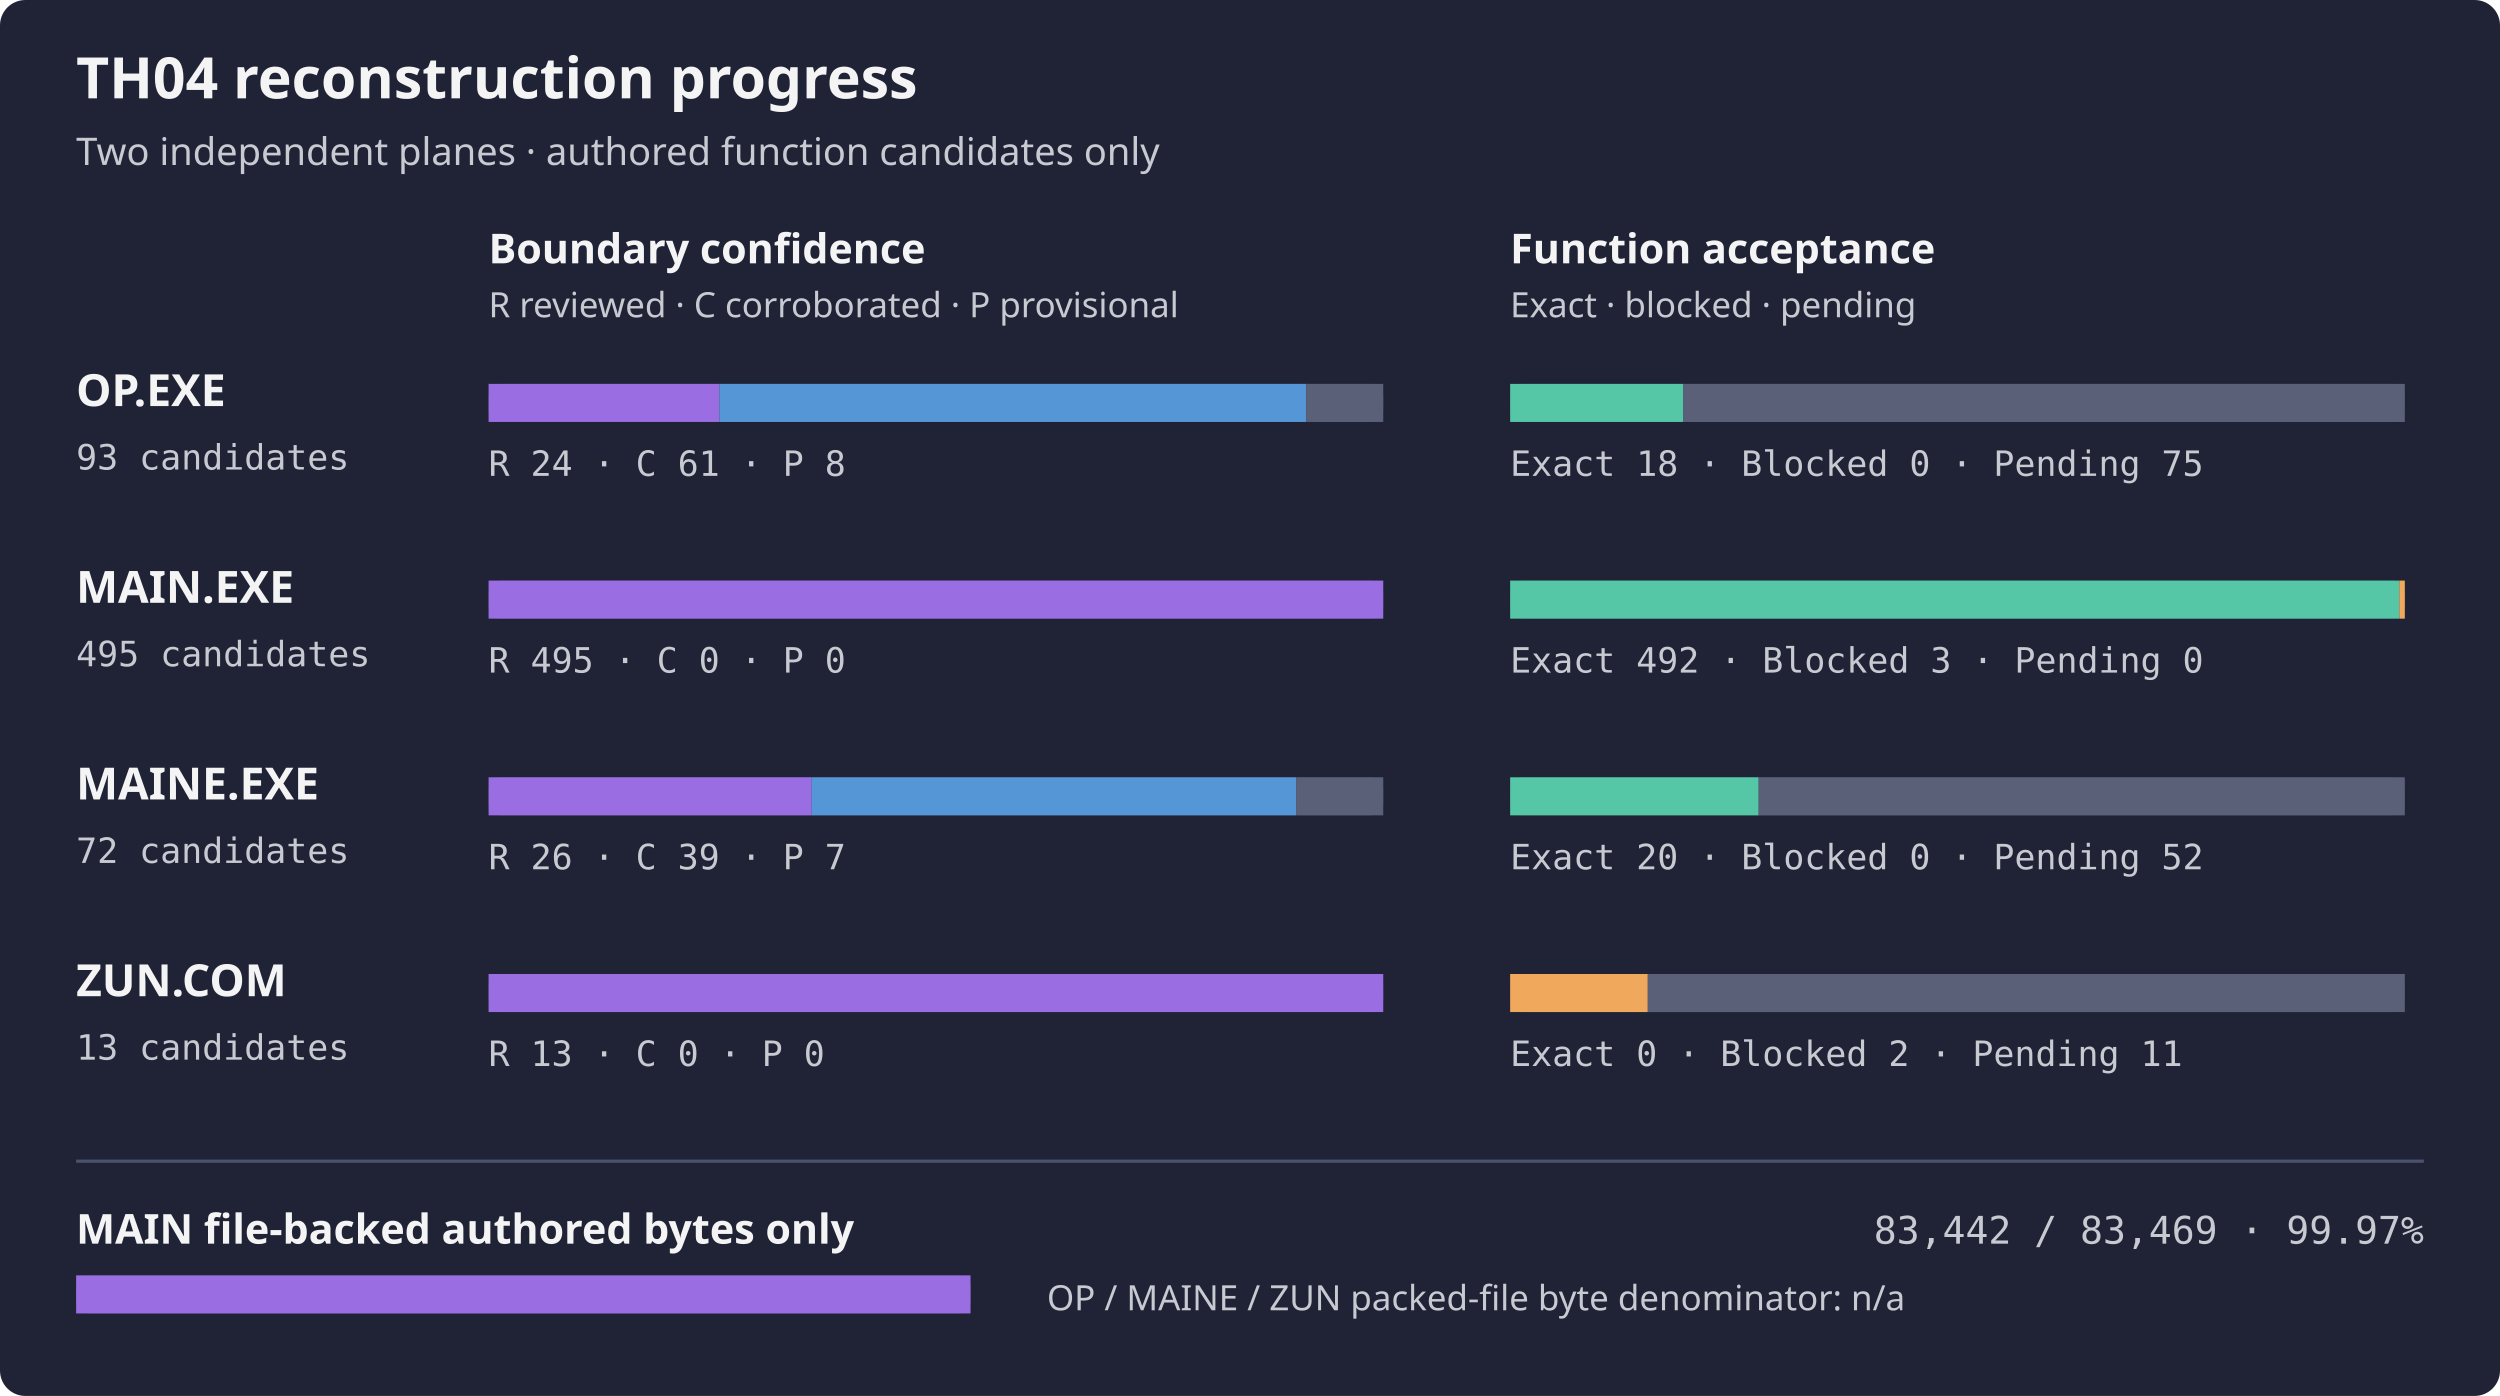
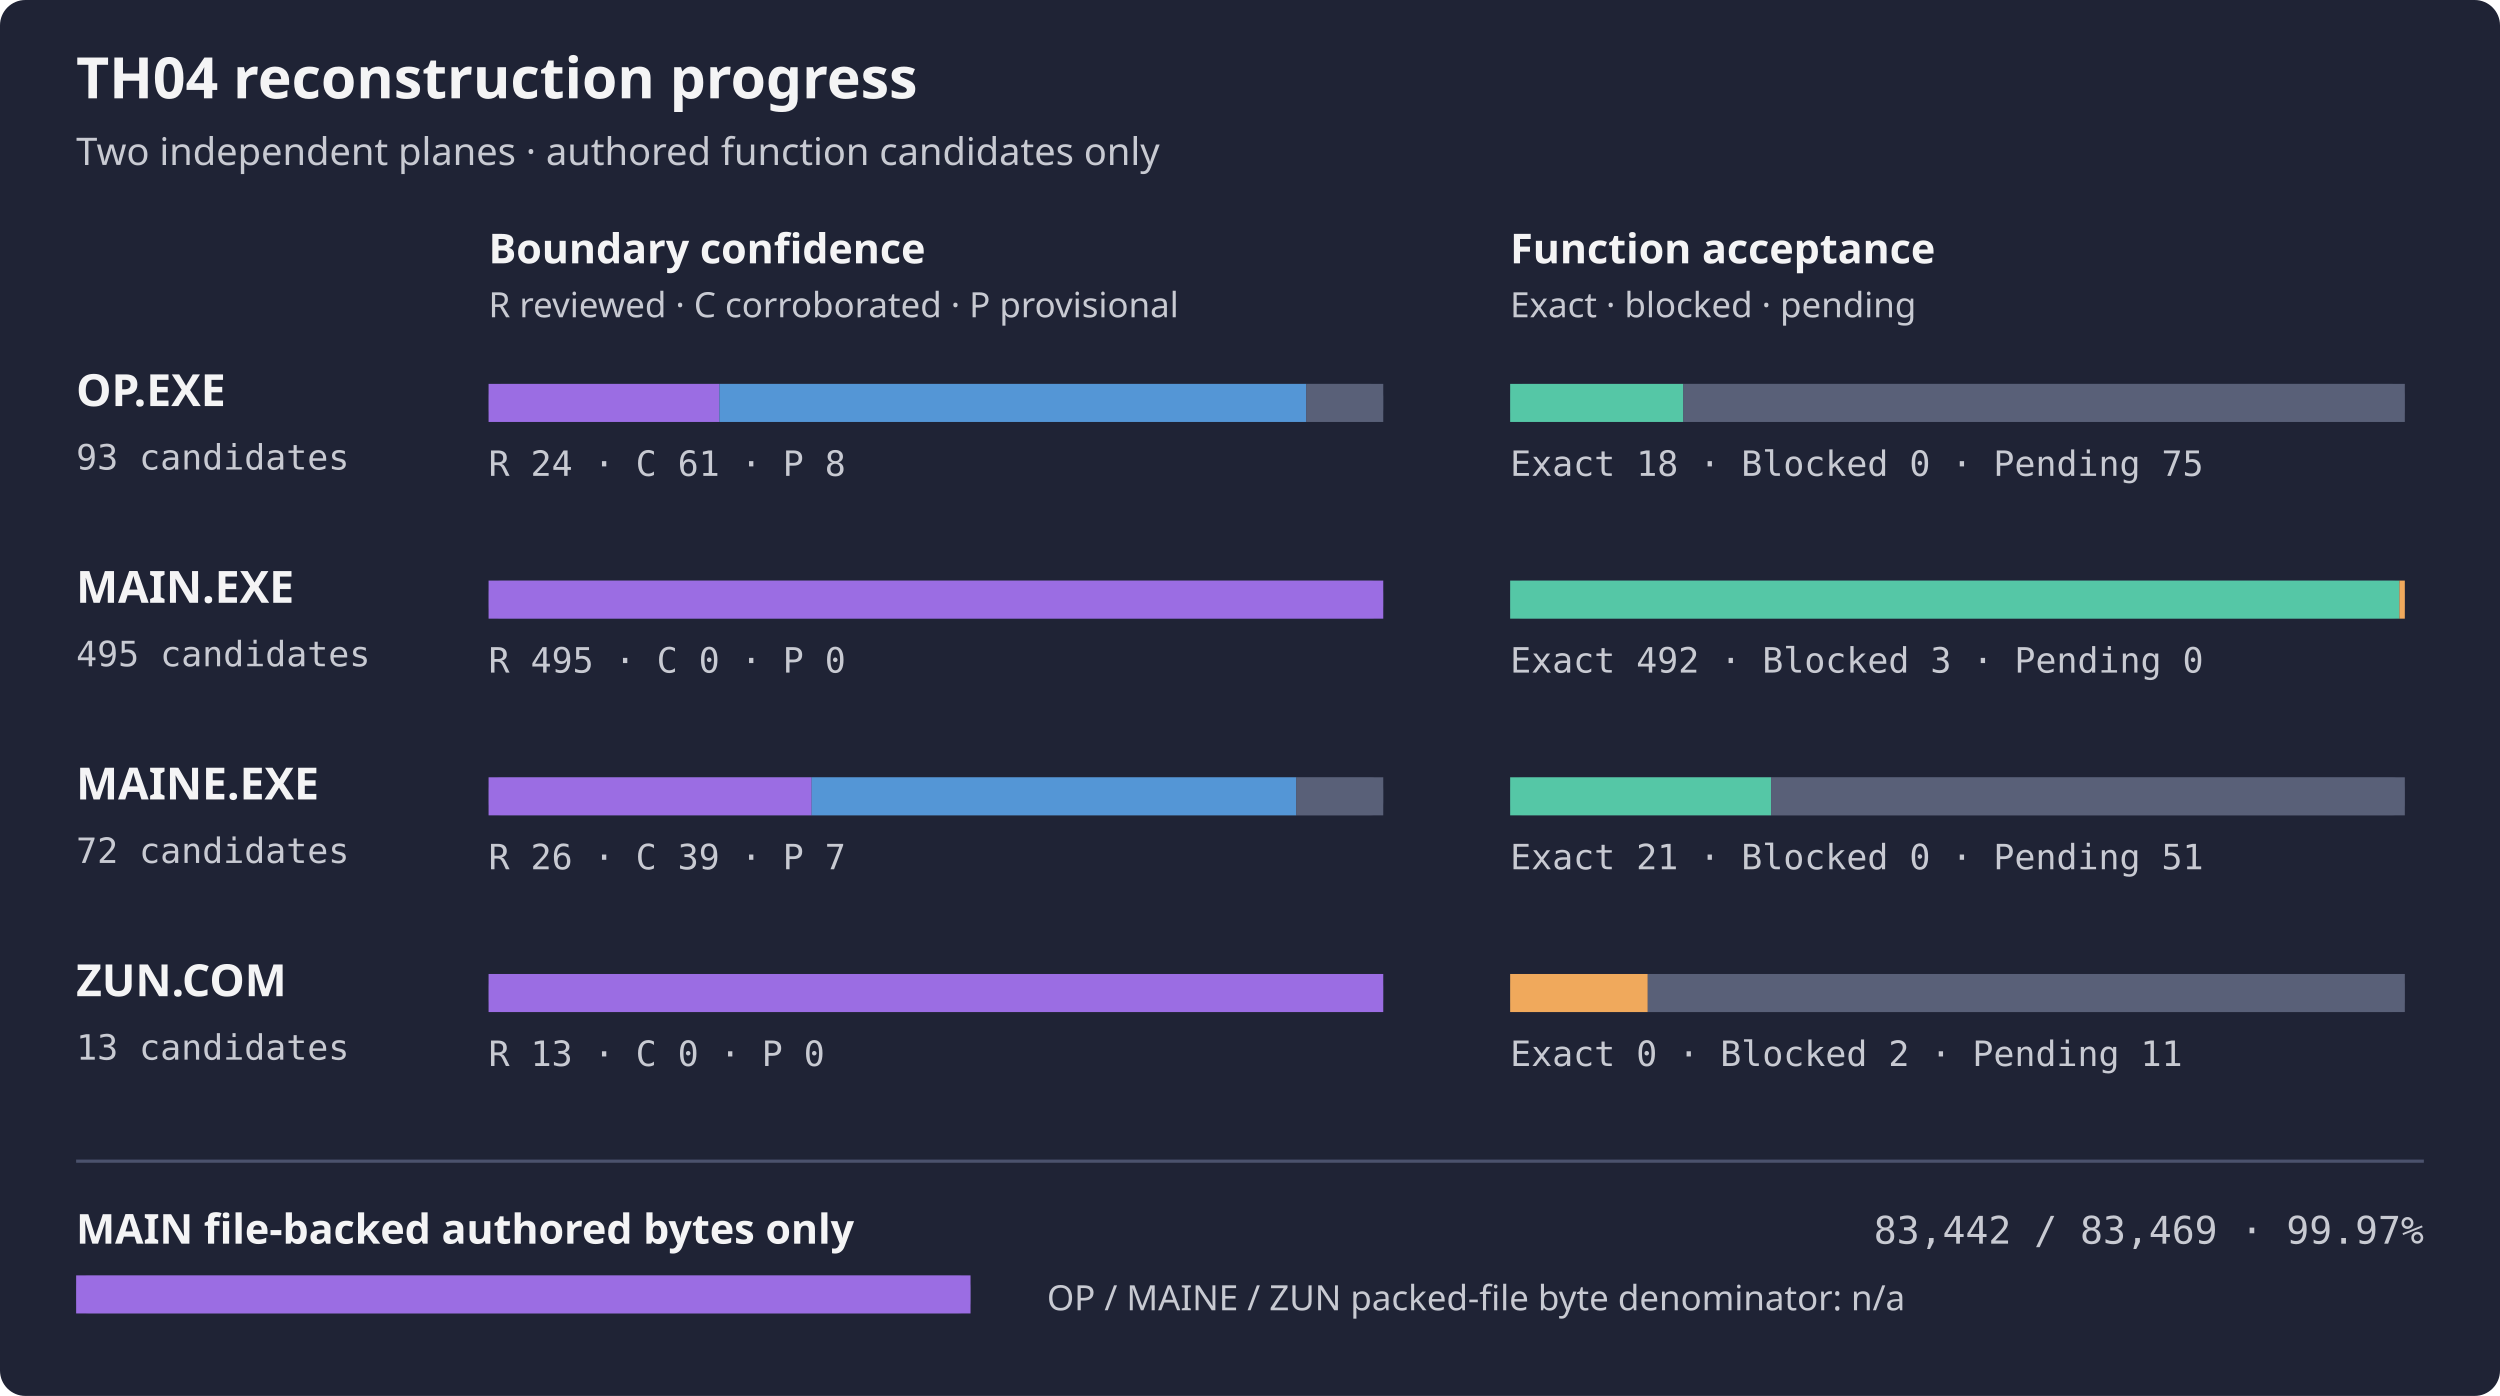
<svg xmlns="http://www.w3.org/2000/svg" width="788" height="440" role="img" aria-label="TH04 per-artifact reconstruction progress">
  <rect width="788" height="440" rx="8" fill="#1f2335" />
  <text x="24" y="31" fill="#f4f4f5" font-family="sans-serif" font-size="18" font-weight="600">TH04 reconstruction progress</text>
  <text x="24" y="52" fill="#c8cad2" font-family="sans-serif" font-size="12">Two independent planes · authored function candidates only</text>
  <text x="154" y="83" fill="#f4f4f5" font-family="sans-serif" font-size="13" font-weight="600">Boundary confidence</text>
  <text x="476" y="83" fill="#f4f4f5" font-family="sans-serif" font-size="13" font-weight="600">Function acceptance</text>
  <text x="154" y="100" fill="#c8cad2" font-family="sans-serif" font-size="11">R reviewed · C corroborated · P provisional</text>
  <text x="476" y="100" fill="#c8cad2" font-family="sans-serif" font-size="11">Exact · blocked · pending</text>
  <text x="24" y="128" fill="#f4f4f5" font-family="sans-serif" font-size="14" font-weight="600">OP.EXE</text>
  <text x="24" y="148" fill="#c8cad2" font-family="monospace" font-size="11">93 candidates</text>
  <rect x="154" y="121" width="282" height="12" rx="4" fill="#353b52" />
  <rect x="154.00" y="121" width="72.77" height="12" fill="#9b6de3" />
  <rect x="226.77" y="121" width="184.97" height="12" fill="#5496d6" />
  <rect x="411.74" y="121" width="24.26" height="12" fill="#596078" />
  <rect x="476" y="121" width="282" height="12" rx="4" fill="#353b52" />
  <rect x="476.00" y="121" width="54.58" height="12" fill="#55c7a6" />
  <rect x="530.58" y="121" width="227.42" height="12" fill="#596078" />
  <text x="154" y="150" fill="#c8cad2" font-family="monospace" font-size="11">R 24 · C 61 · P 8</text>
  <text x="476" y="150" fill="#c8cad2" font-family="monospace" font-size="11">Exact 18 · Blocked 0 · Pending 75</text>
  <text x="24" y="190" fill="#f4f4f5" font-family="sans-serif" font-size="14" font-weight="600">MAIN.EXE</text>
  <text x="24" y="210" fill="#c8cad2" font-family="monospace" font-size="11">495 candidates</text>
  <rect x="154" y="183" width="282" height="12" rx="4" fill="#353b52" />
  <rect x="154.00" y="183" width="282.00" height="12" fill="#9b6de3" />
  <rect x="476" y="183" width="282" height="12" rx="4" fill="#353b52" />
  <rect x="476.00" y="183" width="280.29" height="12" fill="#55c7a6" />
  <rect x="756.29" y="183" width="1.71" height="12" fill="#f0a95c" />
  <text x="154" y="212" fill="#c8cad2" font-family="monospace" font-size="11">R 495 · C 0 · P 0</text>
  <text x="476" y="212" fill="#c8cad2" font-family="monospace" font-size="11">Exact 492 · Blocked 3 · Pending 0</text>
  <text x="24" y="252" fill="#f4f4f5" font-family="sans-serif" font-size="14" font-weight="600">MAINE.EXE</text>
  <text x="24" y="272" fill="#c8cad2" font-family="monospace" font-size="11">72 candidates</text>
  <rect x="154" y="245" width="282" height="12" rx="4" fill="#353b52" />
  <rect x="154.00" y="245" width="101.83" height="12" fill="#9b6de3" />
  <rect x="255.83" y="245" width="152.75" height="12" fill="#5496d6" />
  <rect x="408.58" y="245" width="27.42" height="12" fill="#596078" />
  <rect x="476" y="245" width="282" height="12" rx="4" fill="#353b52" />
-   <rect x="476.00" y="245" width="78.33" height="12" fill="#55c7a6" />
-   <rect x="554.33" y="245" width="203.67" height="12" fill="#596078" />
+   <rect x="476.00" y="245" width="82.25" height="12" fill="#55c7a6" />
+   <rect x="558.25" y="245" width="199.75" height="12" fill="#596078" />
  <text x="154" y="274" fill="#c8cad2" font-family="monospace" font-size="11">R 26 · C 39 · P 7</text>
-   <text x="476" y="274" fill="#c8cad2" font-family="monospace" font-size="11">Exact 20 · Blocked 0 · Pending 52</text>
+   <text x="476" y="274" fill="#c8cad2" font-family="monospace" font-size="11">Exact 21 · Blocked 0 · Pending 51</text>
  <text x="24" y="314" fill="#f4f4f5" font-family="sans-serif" font-size="14" font-weight="600">ZUN.COM</text>
  <text x="24" y="334" fill="#c8cad2" font-family="monospace" font-size="11">13 candidates</text>
  <rect x="154" y="307" width="282" height="12" rx="4" fill="#353b52" />
  <rect x="154.00" y="307" width="282.00" height="12" fill="#9b6de3" />
  <rect x="476" y="307" width="282" height="12" rx="4" fill="#353b52" />
  <rect x="476.00" y="307" width="43.38" height="12" fill="#f0a95c" />
  <rect x="519.38" y="307" width="238.62" height="12" fill="#596078" />
  <text x="154" y="336" fill="#c8cad2" font-family="monospace" font-size="11">R 13 · C 0 · P 0</text>
  <text x="476" y="336" fill="#c8cad2" font-family="monospace" font-size="11">Exact 0 · Blocked 2 · Pending 11</text>
  <path d="M24 366 H764" stroke="#4b526d" />
  <text x="24" y="392" fill="#f4f4f5" font-family="sans-serif" font-size="13" font-weight="600">MAIN file-backed authored bytes only</text>
  <text x="764" y="392" fill="#c8cad2" text-anchor="end" font-family="monospace" font-size="12">83,442 / 83,469 · 99.97%</text>
  <rect x="24" y="402" width="282" height="12" rx="4" fill="#353b52" />
  <rect x="24" y="402" width="281.91" height="12" fill="#9b6de3" />
  <text x="330" y="413" fill="#c8cad2" font-family="sans-serif" font-size="11">OP / MAINE / ZUN packed-file byte denominator: n/a</text>
</svg>
